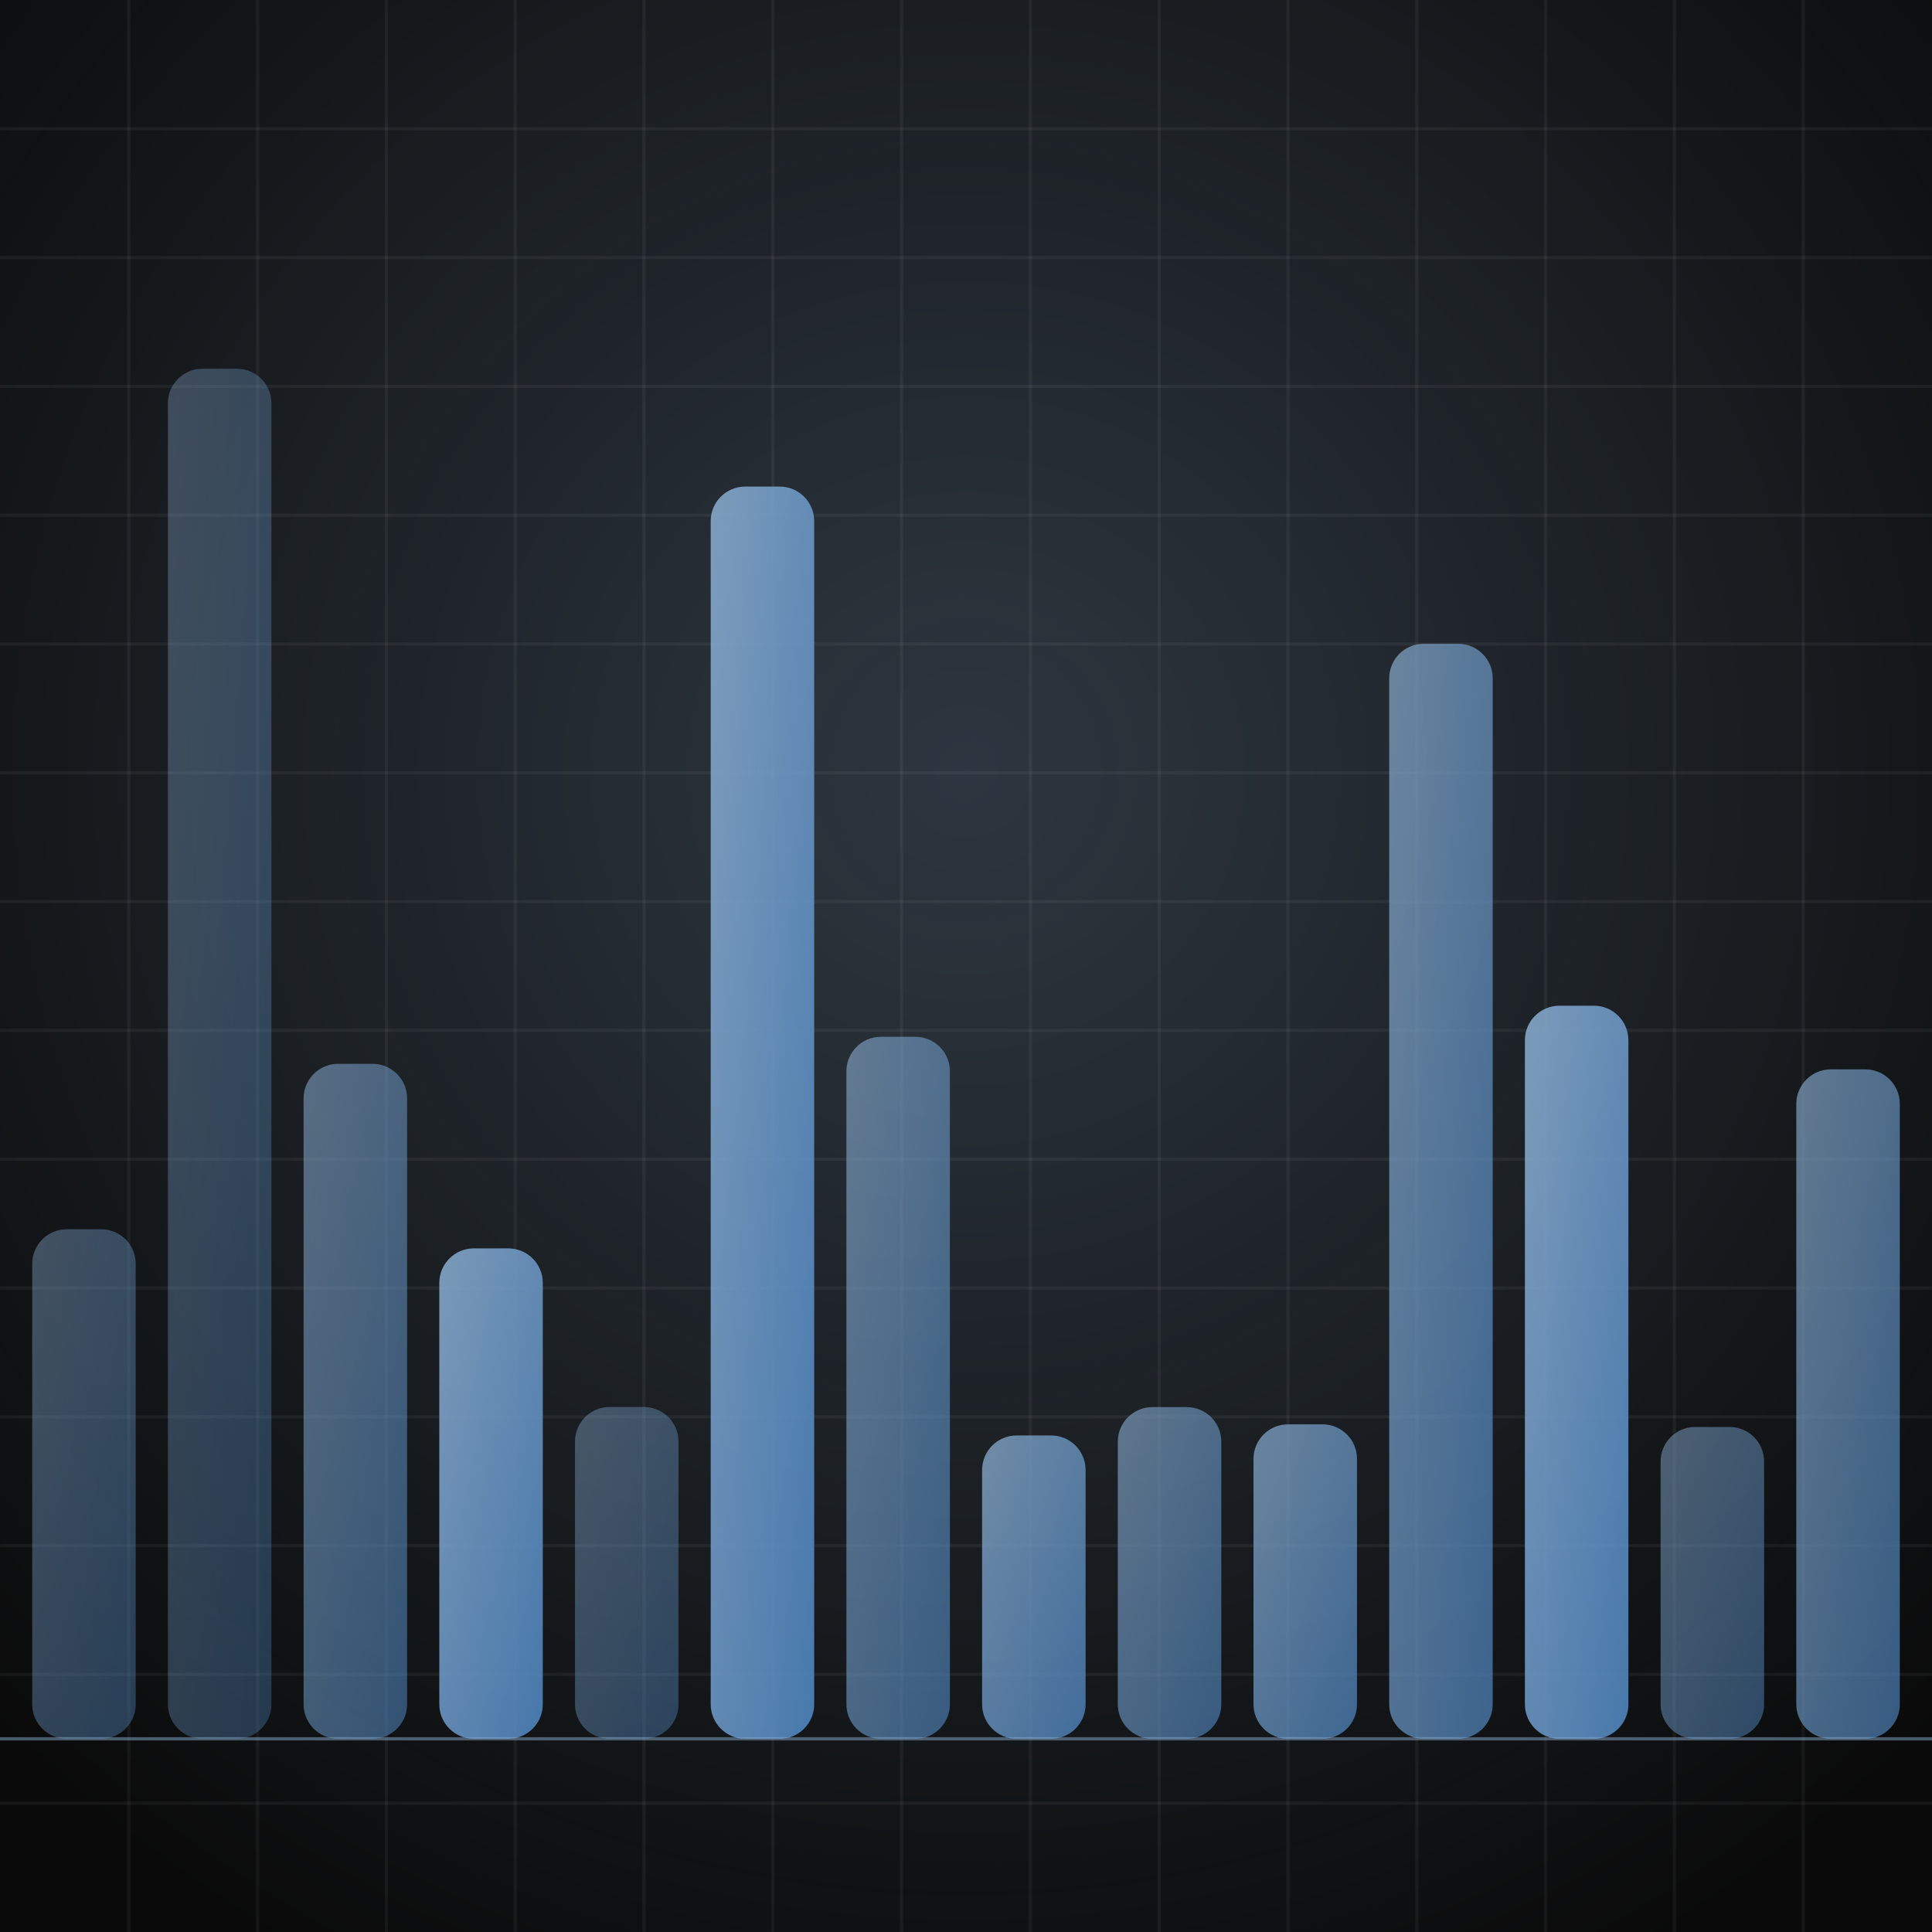
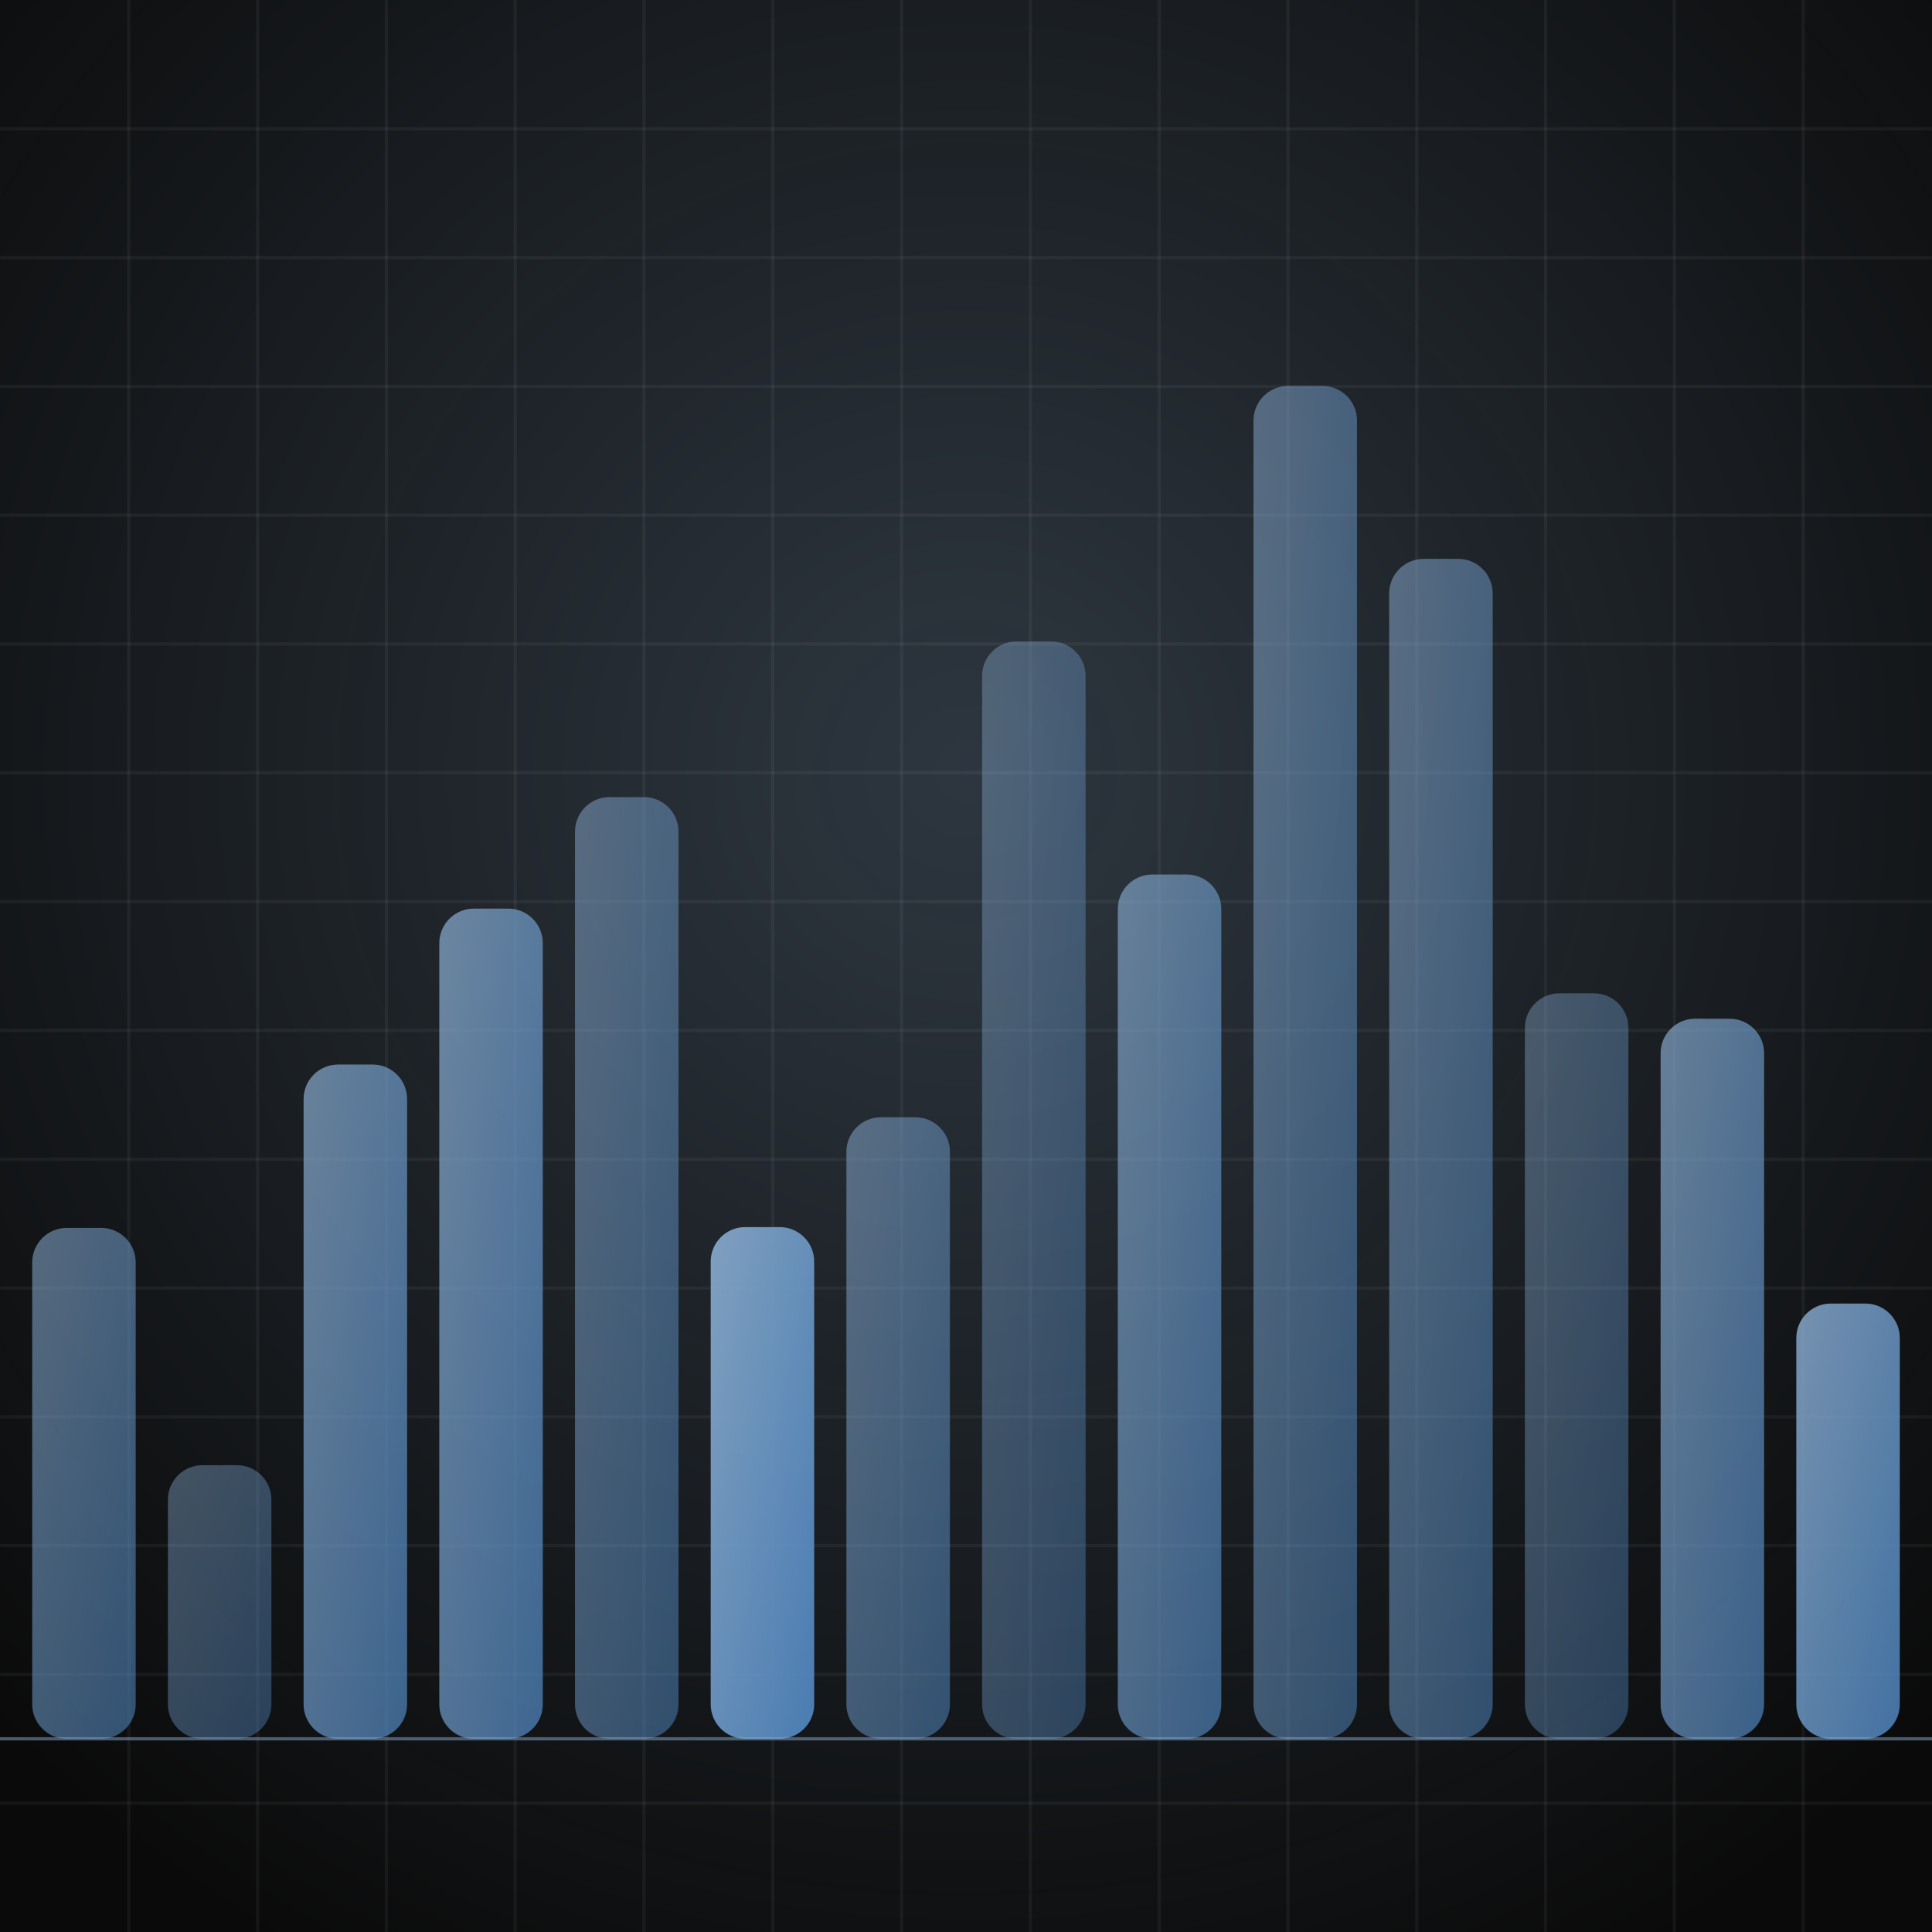
<svg xmlns="http://www.w3.org/2000/svg" viewBox="0 0 600 600" width="600" height="600">
  <defs>
-     <linearGradient id="g9" x1="0" y1="0" x2="1" y2="1">
+     <linearGradient id="g12" x1="0" y1="0" x2="1" y2="1">
      <stop offset="0" stop-color="#89AACC" />
      <stop offset="1" stop-color="#4E85BF" />
    </linearGradient>
-     <radialGradient id="glow9" cx="0.5" cy="0.4" r="0.7">
+     <radialGradient id="glow12" cx="0.5" cy="0.4" r="0.7">
      <stop offset="0" stop-color="#89AACC" stop-opacity="0.28" />
      <stop offset="1" stop-color="#89AACC" stop-opacity="0" />
    </radialGradient>
  </defs>
  <rect width="600" height="600" fill="#0a0a0a" />
-   <rect width="600" height="600" fill="url(#glow9)" />
+   <rect width="600" height="600" fill="url(#glow12)" />
  <line x1="40" y1="0" x2="40" y2="600" stroke="#ffffff" stroke-opacity="0.05" />
  <line x1="80" y1="0" x2="80" y2="600" stroke="#ffffff" stroke-opacity="0.05" />
  <line x1="120" y1="0" x2="120" y2="600" stroke="#ffffff" stroke-opacity="0.05" />
  <line x1="160" y1="0" x2="160" y2="600" stroke="#ffffff" stroke-opacity="0.05" />
  <line x1="200" y1="0" x2="200" y2="600" stroke="#ffffff" stroke-opacity="0.05" />
  <line x1="240" y1="0" x2="240" y2="600" stroke="#ffffff" stroke-opacity="0.05" />
  <line x1="280" y1="0" x2="280" y2="600" stroke="#ffffff" stroke-opacity="0.05" />
  <line x1="320" y1="0" x2="320" y2="600" stroke="#ffffff" stroke-opacity="0.05" />
  <line x1="360" y1="0" x2="360" y2="600" stroke="#ffffff" stroke-opacity="0.05" />
  <line x1="400" y1="0" x2="400" y2="600" stroke="#ffffff" stroke-opacity="0.05" />
  <line x1="440" y1="0" x2="440" y2="600" stroke="#ffffff" stroke-opacity="0.05" />
  <line x1="480" y1="0" x2="480" y2="600" stroke="#ffffff" stroke-opacity="0.05" />
  <line x1="520" y1="0" x2="520" y2="600" stroke="#ffffff" stroke-opacity="0.05" />
  <line x1="560" y1="0" x2="560" y2="600" stroke="#ffffff" stroke-opacity="0.05" />
  <line x1="0" y1="40" x2="600" y2="40" stroke="#ffffff" stroke-opacity="0.05" />
  <line x1="0" y1="80" x2="600" y2="80" stroke="#ffffff" stroke-opacity="0.05" />
  <line x1="0" y1="120" x2="600" y2="120" stroke="#ffffff" stroke-opacity="0.05" />
  <line x1="0" y1="160" x2="600" y2="160" stroke="#ffffff" stroke-opacity="0.05" />
  <line x1="0" y1="200" x2="600" y2="200" stroke="#ffffff" stroke-opacity="0.05" />
  <line x1="0" y1="240" x2="600" y2="240" stroke="#ffffff" stroke-opacity="0.05" />
  <line x1="0" y1="280" x2="600" y2="280" stroke="#ffffff" stroke-opacity="0.05" />
  <line x1="0" y1="320" x2="600" y2="320" stroke="#ffffff" stroke-opacity="0.05" />
  <line x1="0" y1="360" x2="600" y2="360" stroke="#ffffff" stroke-opacity="0.05" />
  <line x1="0" y1="400" x2="600" y2="400" stroke="#ffffff" stroke-opacity="0.05" />
  <line x1="0" y1="440" x2="600" y2="440" stroke="#ffffff" stroke-opacity="0.05" />
  <line x1="0" y1="480" x2="600" y2="480" stroke="#ffffff" stroke-opacity="0.05" />
  <line x1="0" y1="520" x2="600" y2="520" stroke="#ffffff" stroke-opacity="0.05" />
  <line x1="0" y1="560" x2="600" y2="560" stroke="#ffffff" stroke-opacity="0.05" />
-   <rect x="10" y="381.76" width="32.143" height="158.24" rx="10.714" fill="url(#g9)" fill-opacity="0.41" />
-   <rect x="52.143" y="114.513" width="32.143" height="425.487" rx="10.714" fill="url(#g9)" fill-opacity="0.35" />
-   <rect x="94.286" y="330.381" width="32.143" height="209.619" rx="10.714" fill="url(#g9)" fill-opacity="0.56" />
-   <rect x="136.429" y="387.699" width="32.143" height="152.301" rx="10.714" fill="url(#g9)" fill-opacity="0.88" />
-   <rect x="178.571" y="436.963" width="32.143" height="103.037" rx="10.714" fill="url(#g9)" fill-opacity="0.41" />
-   <rect x="220.714" y="151.108" width="32.143" height="388.892" rx="10.714" fill="url(#g9)" fill-opacity="0.89" />
-   <rect x="262.857" y="321.991" width="32.143" height="218.009" rx="10.714" fill="url(#g9)" fill-opacity="0.62" />
-   <rect x="305" y="445.792" width="32.143" height="94.208" rx="10.714" fill="url(#g9)" fill-opacity="0.78" />
-   <rect x="347.143" y="436.997" width="32.143" height="103.003" rx="10.714" fill="url(#g9)" fill-opacity="0.62" />
-   <rect x="389.286" y="442.34" width="32.143" height="97.66" rx="10.714" fill="url(#g9)" fill-opacity="0.73" />
-   <rect x="431.429" y="199.93" width="32.143" height="340.07" rx="10.714" fill="url(#g9)" fill-opacity="0.71" />
-   <rect x="473.571" y="312.334" width="32.143" height="227.666" rx="10.714" fill="url(#g9)" fill-opacity="0.89" />
-   <rect x="515.714" y="443.161" width="32.143" height="96.839" rx="10.714" fill="url(#g9)" fill-opacity="0.50" />
-   <rect x="557.857" y="332.099" width="32.143" height="207.901" rx="10.714" fill="url(#g9)" fill-opacity="0.66" />
+   <rect x="10" y="381.341" width="32.143" height="158.659" rx="10.714" fill="url(#g12)" fill-opacity="0.57" />
+   <rect x="52.143" y="455.028" width="32.143" height="84.972" rx="10.714" fill="url(#g12)" fill-opacity="0.42" />
+   <rect x="94.286" y="330.598" width="32.143" height="209.402" rx="10.714" fill="url(#g12)" fill-opacity="0.71" />
+   <rect x="136.429" y="282.179" width="32.143" height="257.821" rx="10.714" fill="url(#g12)" fill-opacity="0.73" />
+   <rect x="178.571" y="247.551" width="32.143" height="292.449" rx="10.714" fill="url(#g12)" fill-opacity="0.51" />
+   <rect x="220.714" y="381.084" width="32.143" height="158.916" rx="10.714" fill="url(#g12)" fill-opacity="0.92" />
+   <rect x="262.857" y="346.981" width="32.143" height="193.019" rx="10.714" fill="url(#g12)" fill-opacity="0.53" />
+   <rect x="305" y="199.199" width="32.143" height="340.801" rx="10.714" fill="url(#g12)" fill-opacity="0.41" />
+   <rect x="347.143" y="271.59" width="32.143" height="268.41" rx="10.714" fill="url(#g12)" fill-opacity="0.65" />
+   <rect x="389.286" y="119.87" width="32.143" height="420.13" rx="10.714" fill="url(#g12)" fill-opacity="0.52" />
+   <rect x="431.429" y="173.556" width="32.143" height="366.444" rx="10.714" fill="url(#g12)" fill-opacity="0.53" />
+   <rect x="473.571" y="308.482" width="32.143" height="231.518" rx="10.714" fill="url(#g12)" fill-opacity="0.41" />
+   <rect x="515.714" y="316.372" width="32.143" height="223.628" rx="10.714" fill="url(#g12)" fill-opacity="0.69" />
+   <rect x="557.857" y="404.826" width="32.143" height="135.174" rx="10.714" fill="url(#g12)" fill-opacity="0.84" />
  <line x1="0" y1="540" x2="600" y2="540" stroke="#89AACC" stroke-opacity="0.5" />
</svg>
